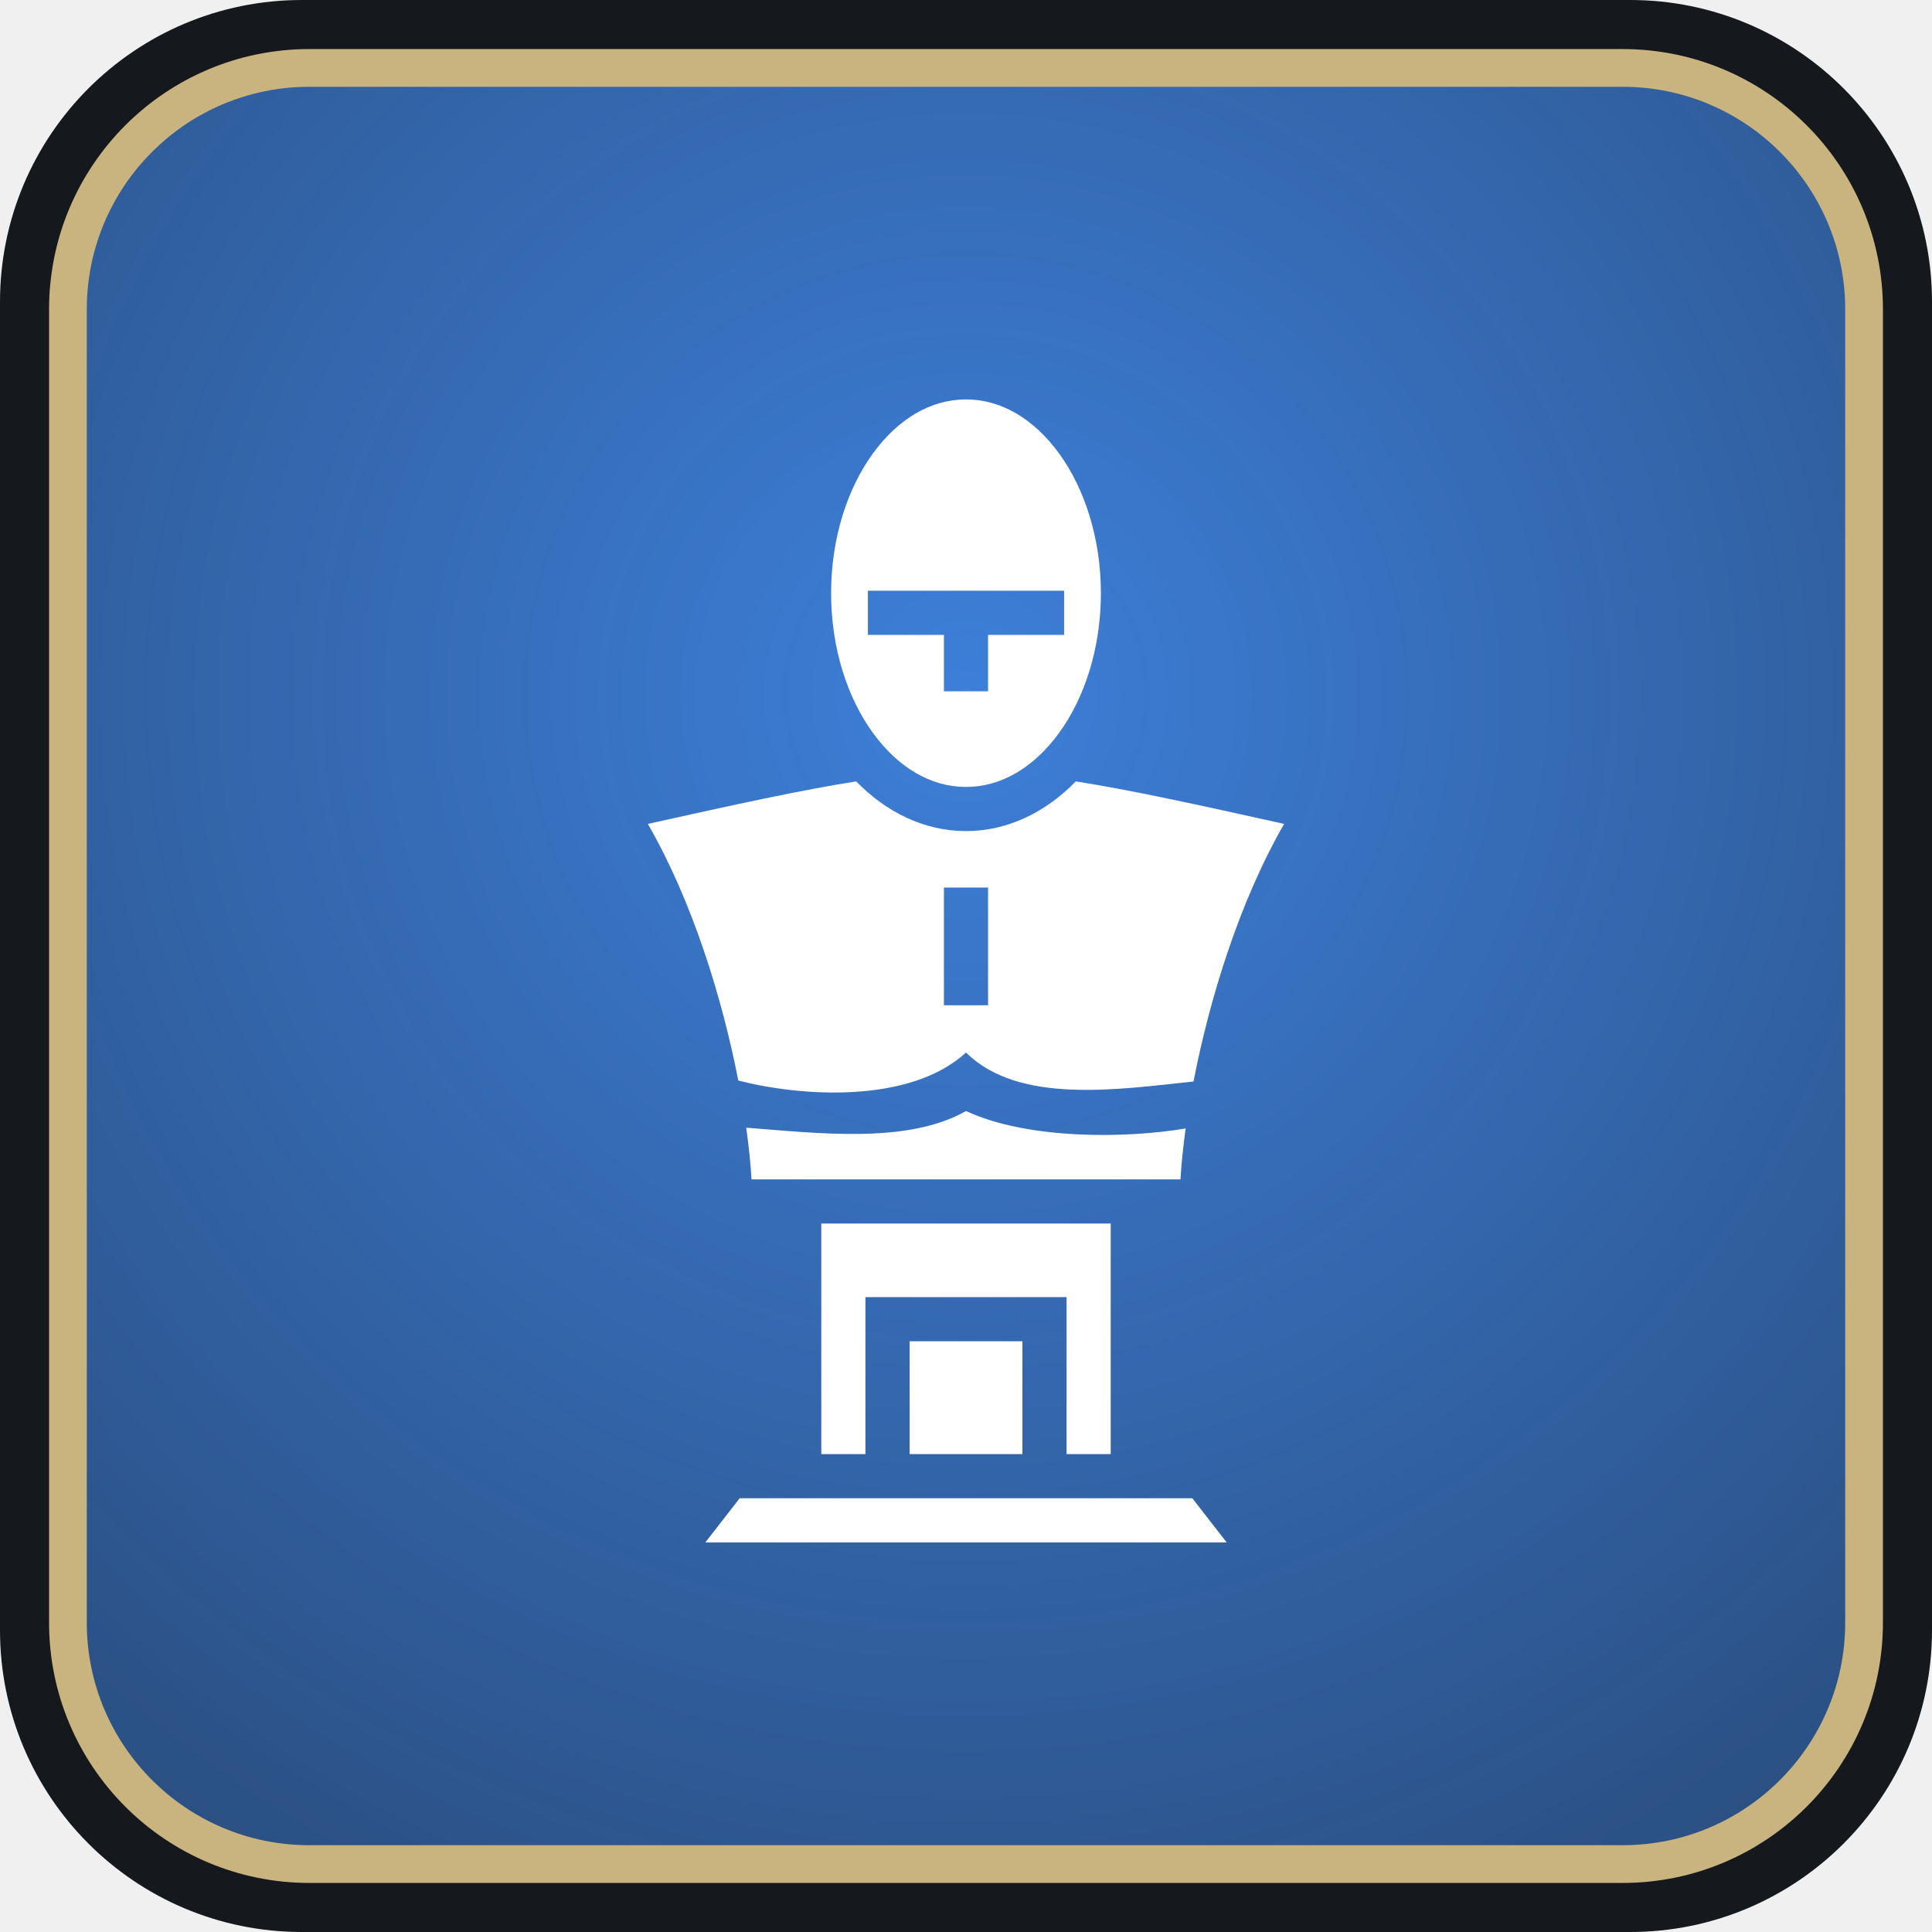
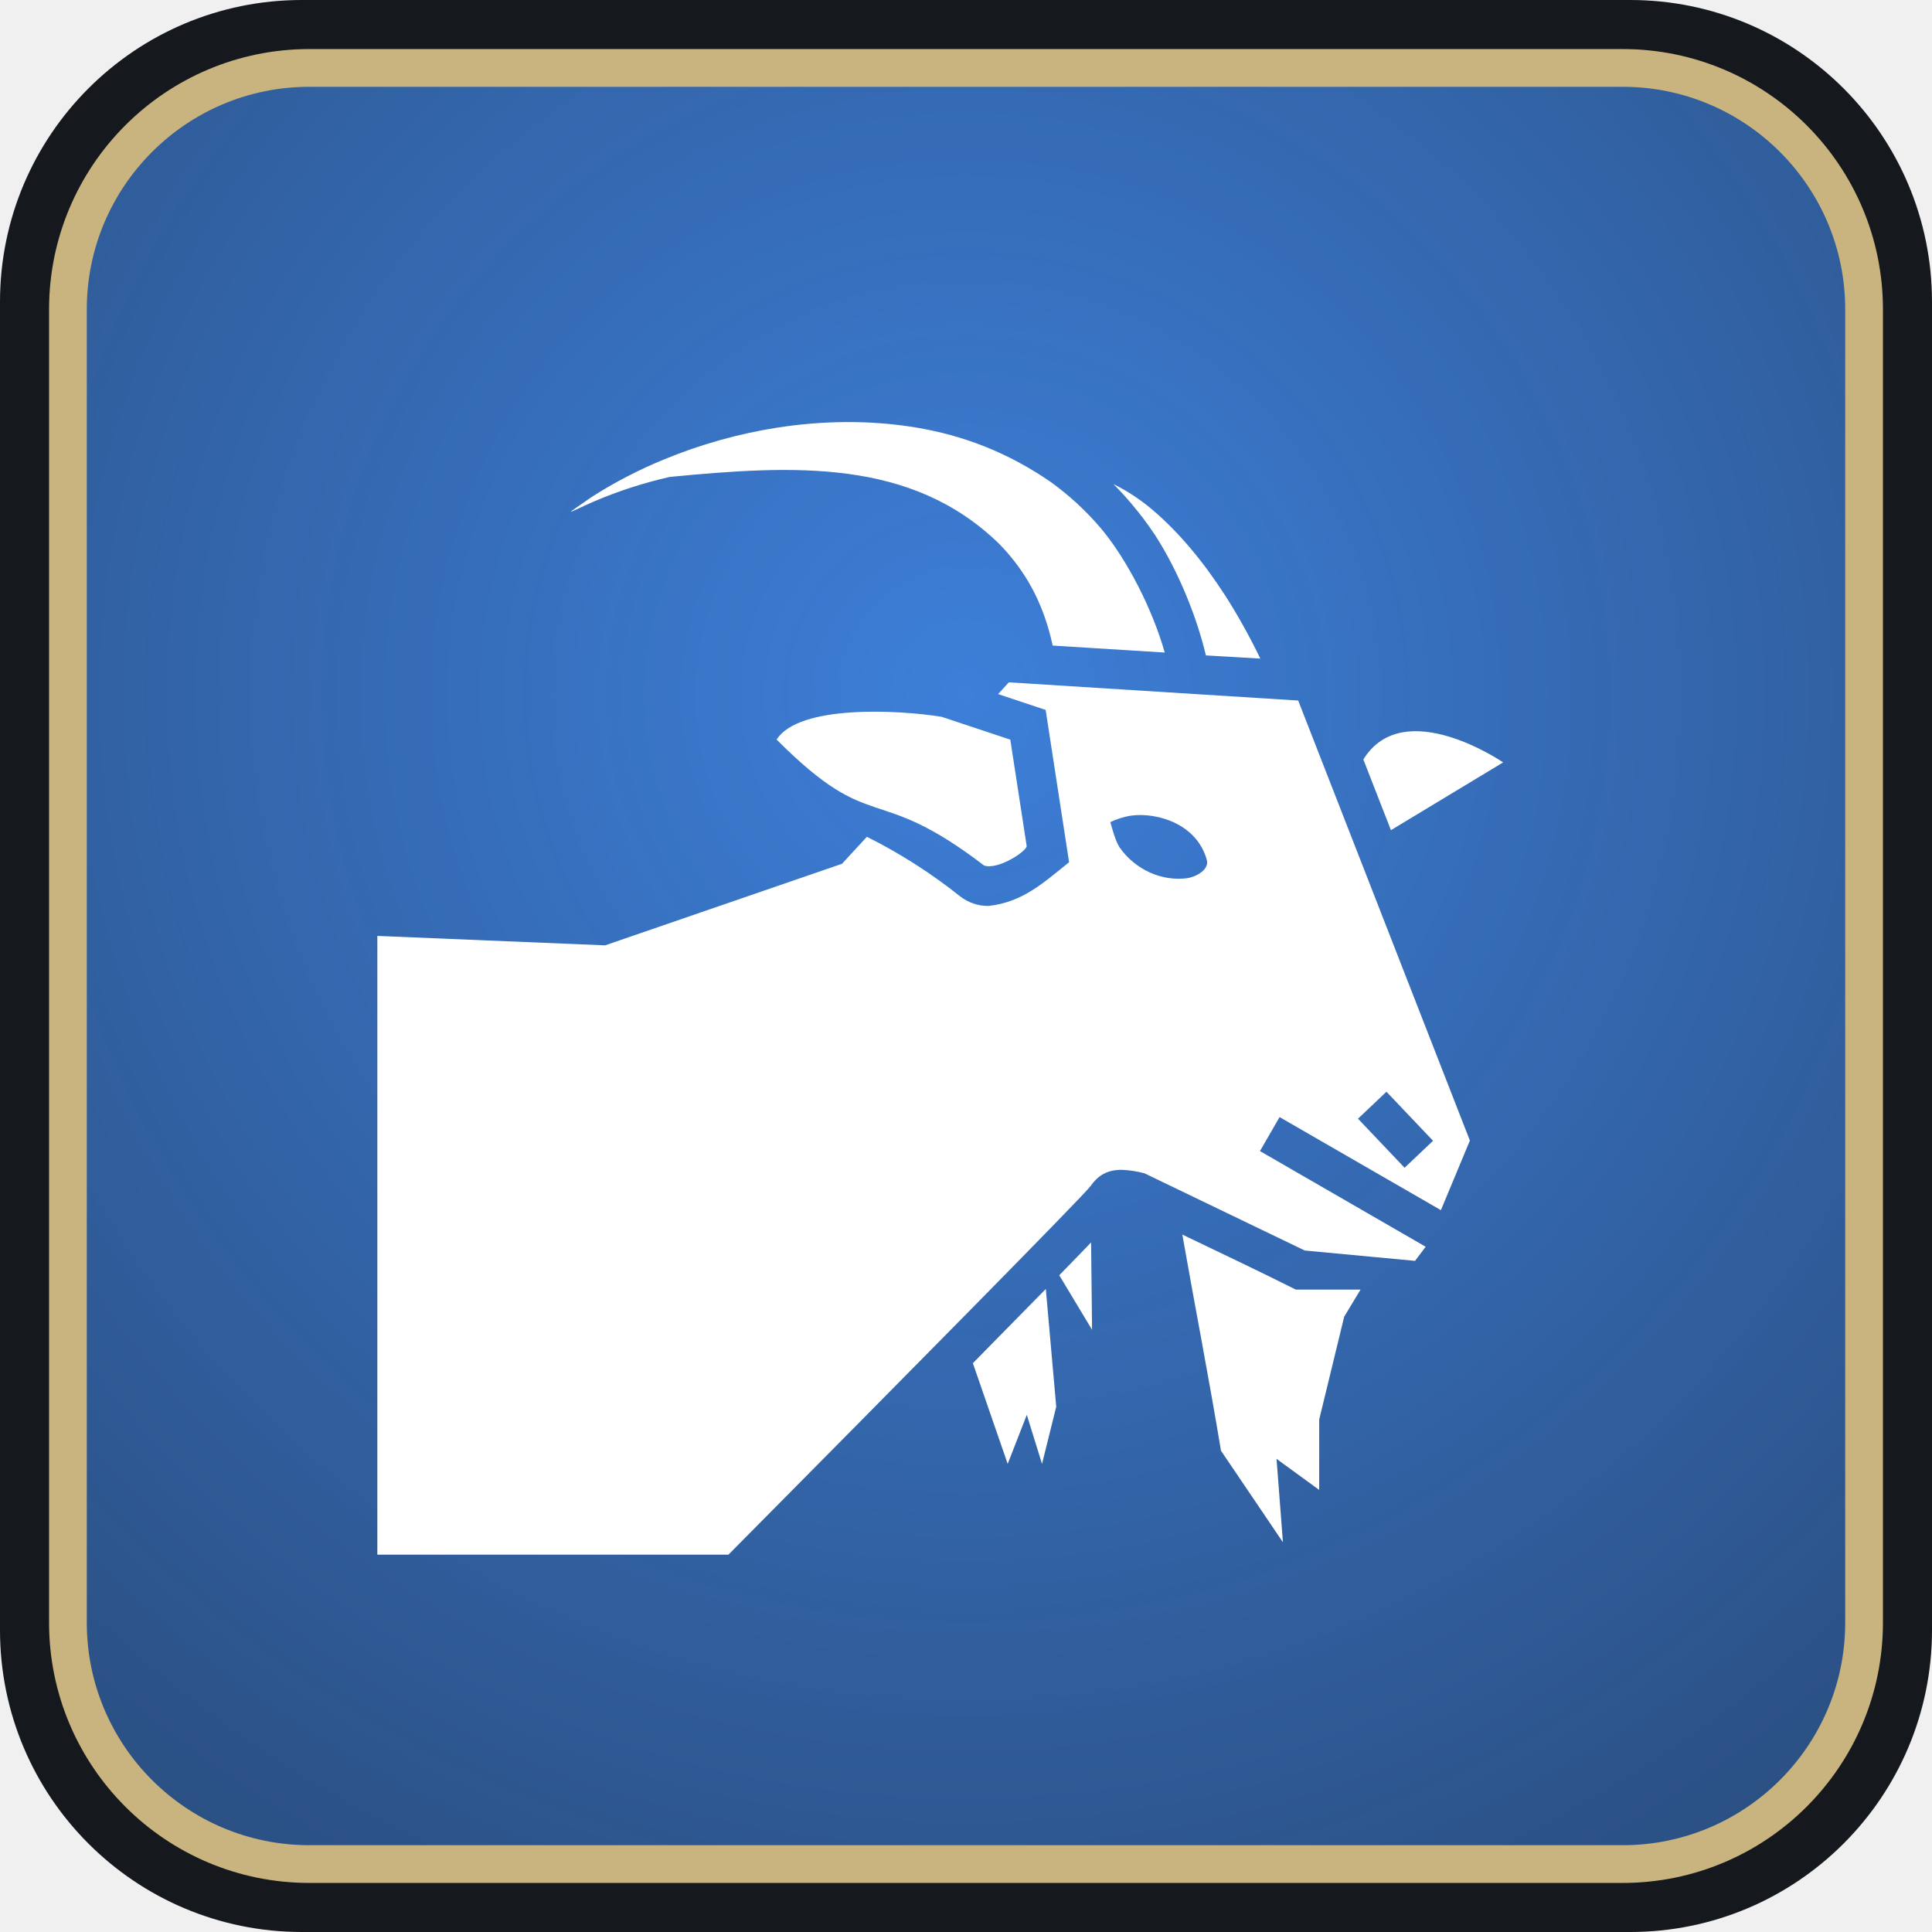
<svg xmlns="http://www.w3.org/2000/svg" viewBox="0 0 512 512">
  <defs>
    <radialGradient id="g-figurine-of-wondrous-power-ivory-goats" cx="50%" cy="35%" r="75%">
      <stop offset="0" stop-color="#3D7FD9" />
      <stop offset="1" stop-color="#3D7FD9" stop-opacity=".55" />
    </radialGradient>
  </defs>
  <rect x="0" y="0" width="512" height="512" rx="80" fill="#15181d" />
  <rect x="18" y="18" width="476" height="476" rx="64" fill="url(#g-figurine-of-wondrous-power-ivory-goats)" />
  <rect x="18" y="18" width="476" height="476" rx="64" fill="none" stroke="#c9b37e" stroke-width="10" />
  <g transform="translate(89.6 89.6) scale(.65)">
-     <path fill="#fff" d="M256 25c14.33 0 27.676 7.905 37.977 22.068C304.277 61.232 311 81.468 311 104c0 22.532-6.723 42.768-17.023 56.932C283.676 175.095 270.329 183 256 183c-14.33 0-27.676-7.905-37.977-22.068C207.723 146.768 201 126.532 201 104c0-22.532 6.722-42.768 17.023-56.932C228.324 32.905 241.671 25 256 25zm40 78h-80v18h31v23h18v-23h31zm4.777 77.732c22.269 3.505 48.815 9.312 84.93 17.334-18.385 31.94-30.507 71.784-36.947 105.024-30.784 3.249-71.261 9.48-92.76-11.819-23.106 21.245-68.115 17.842-92.838 11.424-6.459-33.161-18.556-72.814-36.869-104.629 36.115-8.022 62.661-13.829 84.93-17.334C223.35 193.18 238.89 201 256 201c17.11 0 32.65-7.82 44.777-20.268zM265 224h-18v48h18zm-8.992 91.117c25.254 11.781 65.5 11.202 89.556 7.113-1.059 7.611-1.768 14.623-2.12 20.77H168.556c-.358-6.232-1.08-13.351-2.164-21.084 29 2.217 65.796 6.81 89.615-6.799zM315 361v94h-18v-64h-82v64h-18v-94zm-36 48v46h-46v-46zm69.271 64l14 18H149.73l14-18z" />
+     <path fill="#fff" d="M273 459l7.79-20 6.21 20 5.79-23.33-4.25-48c-7.76 7.94-17.54 17.85-29.74 30.27zm38.5-380.86a115.06 115.06 0 0 0-21.13-19.6c-17.315-11.88-35.418-18.913-55.08-22.14-18.751-3.067-37.99-2.743-56.33.12A203.86 203.86 0 0 0 133 49.42a184.2 184.2 0 0 0-29.62 15.36c-12.304 8.597-10.431 6.828.95 1.82a179.6 179.6 0 0 1 30.9-10c50.427-4.832 98.41-7.579 134.17 27.17a80 80 0 0 1 12.28 16c4.714 8.06 7.805 16.877 9.66 25.59l45.69 2.84c-5.032-17.752-15.256-37.574-25.53-50.06zm50.05 26.63c-8.531-13.217-18.495-25.428-29.66-34.88a78.24 78.24 0 0 0-15.79-10.38c2.67 2.68 5.22 5.45 7.61 8.32a138.13 138.13 0 0 1 9.13 12.11l.1.14.09.14c9.772 15.14 17.164 33.862 20.78 49.15l22.19 1.3a253.49 253.49 0 0 0-14.43-25.91zm29.89 43l70 179.4-11.82 28.37-65.77-37.94-8 13.86 67.56 39-4.327 5.754L394.12 372l-65.33-31.47a42.41 42.41 0 0 0-9.29-1.43c-5.71 0-9.52 2.06-12.71 6.62-2.53 3.61-78.5 80.52-147.64 150.28H16V243.73l92.85 3.85 96.61-33.26 10.13-11a214.71 214.71 0 0 1 38 24.27 18.57 18.57 0 0 0 11.61 3.93c13.792-1.574 22.025-9.12 32.83-17.83-3.267-21.244-6.724-43.71-9.56-62.1-6.463-2.155-12.926-4.308-19.39-6.46l4.39-4.78zm-37.25 65.02c-4.024-14.705-20.114-19.427-30.58-18.14-3.073.432-6.167 1.427-8.77 2.68.868 3.09 2.17 7.87 3.79 10.35 6.527 9.211 17.348 13.898 27.64 12.51 3.967-.672 8.94-3.676 7.92-7.4zm61.63 105.47l19 20 11.6-11-19-20zM475 172.99s-40.54-27.8-57-1.2l11.25 28.83zM294 382.05l13.4 22.28-.4-35.64c-3.29 3.45-7.53 7.82-12.95 13.36zm-30.6-167c5.858 1.872 17.61-6.048 17.33-8.01l-6.67-43.33-28-9.31c-17.65-2.861-58.224-4.989-67.27 9.28 39.596 39.732 39.526 16.87 84.61 51.37zm127.08 172.89c-15.313-7.704-30.838-14.996-46.28-22.44 5.153 29.387 10.895 58.672 15.75 88.11l25.26 37.33-2.6-34L400 469.61v-28.67l10.19-41.95 6.67-11.05z" />
  </g>
</svg>
